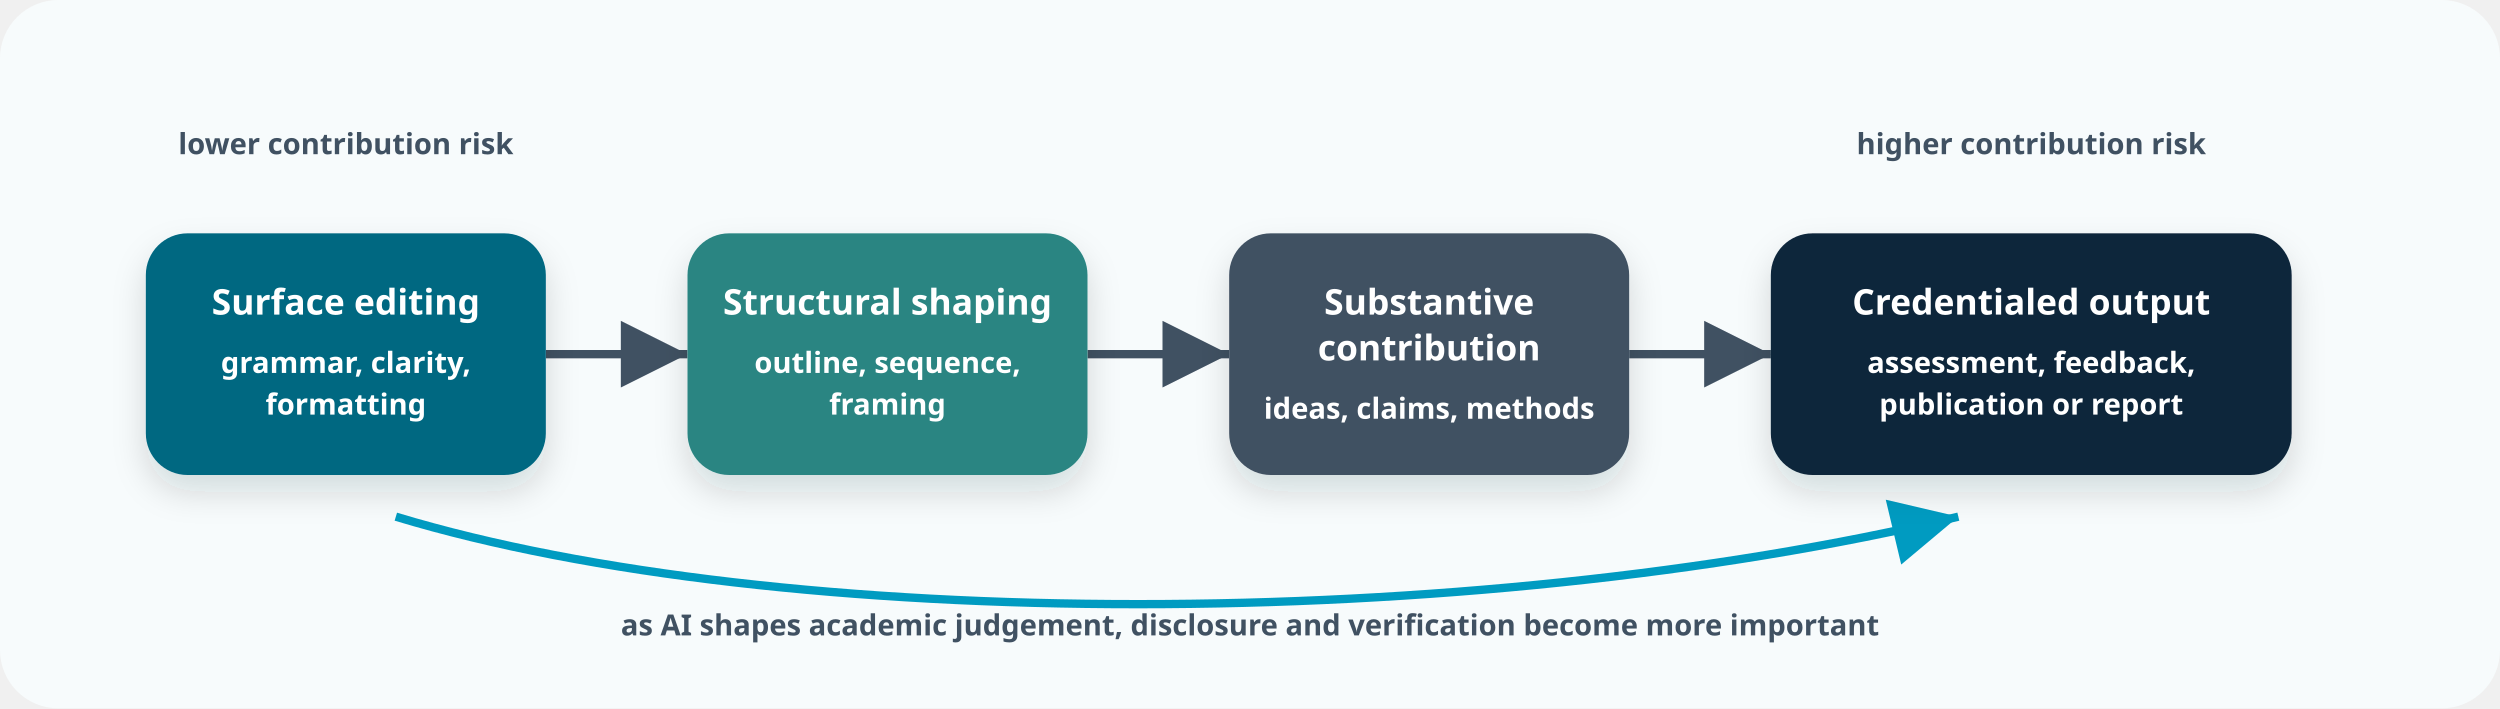
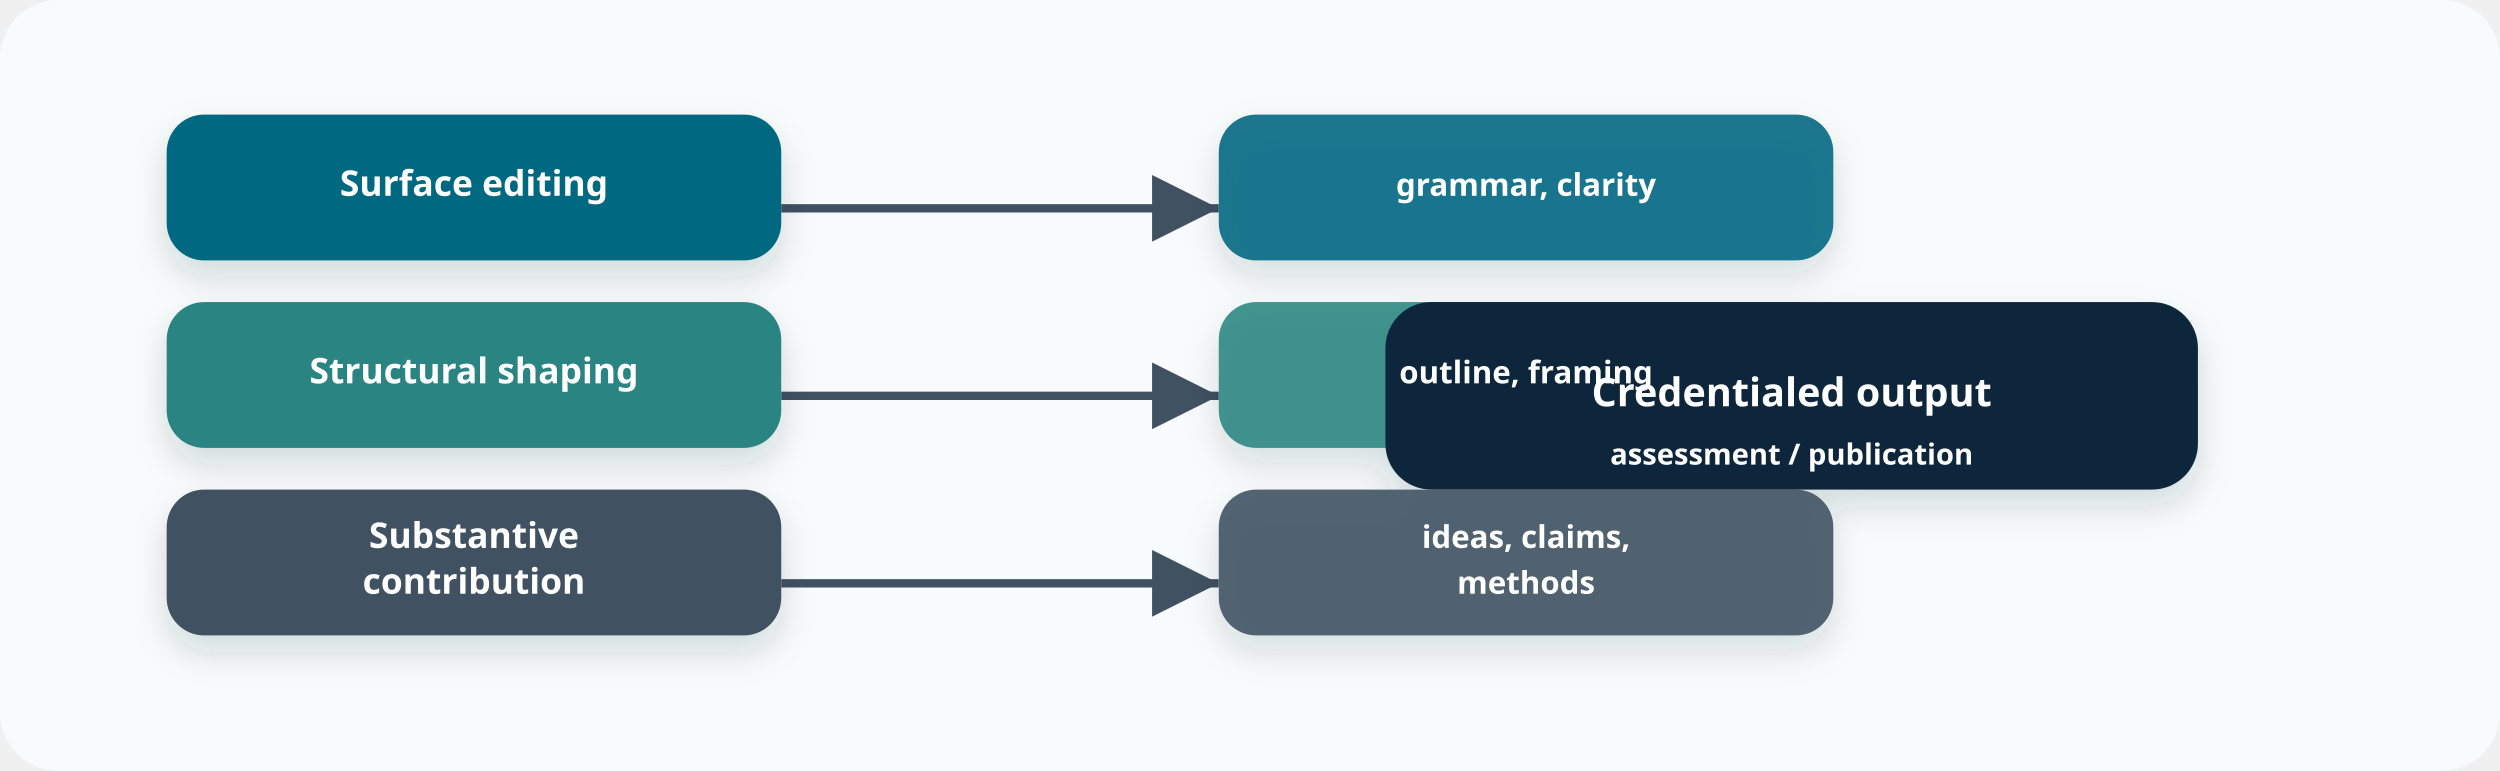
- <svg xmlns="http://www.w3.org/2000/svg" width="1200" height="340" viewBox="0 0 1200 340" role="img" aria-labelledby="title desc">
+ <svg xmlns="http://www.w3.org/2000/svg" width="1200" height="370" viewBox="0 0 1200 370" role="img" aria-labelledby="title desc">
  <defs>
    <marker id="arrow" markerWidth="12" markerHeight="12" refX="10" refY="6" orient="auto">
      <path d="M2 2 L10 6 L2 10 Z" fill="#405162" />
    </marker>
-     <marker id="arrow-risk" markerWidth="12" markerHeight="12" refX="10" refY="6" orient="auto">
+     <marker id="arrow-light" markerWidth="12" markerHeight="12" refX="10" refY="6" orient="auto">
      <path d="M2 2 L10 6 L2 10 Z" fill="#009bc1" />
    </marker>
    <filter id="shadow" x="-10%" y="-20%" width="120%" height="145%">
      <feDropShadow dx="0" dy="8" stdDeviation="8" flood-color="#10263b" flood-opacity="0.15" />
    </filter>
  </defs>
-   <rect width="1200" height="340" rx="28" fill="#f7fbfc" />
+   <rect width="1200" height="370" rx="28" fill="#f7fbfc" />
  <g stroke="#405162" stroke-width="4" marker-end="url(#arrow)" fill="none">
-     <path d="M262 170 H330" />
-     <path d="M522 170 H590" />
-     <path d="M782 170 H850" />
-   </g>
-   <g stroke="#009bc1" stroke-width="4" marker-end="url(#arrow-risk)" fill="none">
-     <path d="M190 248 C375 304 705 304 940 248" />
+     <path d="M375 100 H585" />
+     <path d="M375 190 H585" />
+     <path d="M375 280 H585" />
  </g>
  <g filter="url(#shadow)" font-family="sans-serif">
-     <rect x="70" y="112" width="192" height="116" rx="20" fill="#006781" />
-     <rect x="330" y="112" width="192" height="116" rx="20" fill="#298582" />
-     <rect x="590" y="112" width="192" height="116" rx="20" fill="#405162" />
-     <rect x="850" y="112" width="250" height="116" rx="20" fill="#10263b" />
+     <rect x="80" y="55" width="295" height="70" rx="18" fill="#006781" />
+     <rect x="585" y="55" width="295" height="70" rx="18" fill="#006781" fill-opacity="0.88" />
+     <rect x="80" y="145" width="295" height="70" rx="18" fill="#298582" />
+     <rect x="585" y="145" width="295" height="70" rx="18" fill="#298582" fill-opacity="0.88" />
+     <rect x="80" y="235" width="295" height="70" rx="18" fill="#405162" />
+     <rect x="585" y="235" width="295" height="70" rx="18" fill="#405162" fill-opacity="0.88" />
+     <rect x="665" y="145" width="390" height="90" rx="22" fill="#10263b" />
  </g>
-   <g font-family="sans-serif" fill="#ffffff" text-anchor="middle">
-     <text x="166" y="151" font-size="17" font-weight="700">Surface editing</text>
-     <text x="166" y="179" font-size="14" font-weight="650">grammar, clarity,</text>
-     <text x="166" y="199" font-size="14" font-weight="650">formatting</text>
-     <text x="426" y="151" font-size="17" font-weight="700">Structural shaping</text>
-     <text x="426" y="179" font-size="14" font-weight="650">outline, sequence,</text>
-     <text x="426" y="199" font-size="14" font-weight="650">framing</text>
-     <text x="686" y="151" font-size="17" font-weight="700">Substantive</text>
-     <text x="686" y="173" font-size="17" font-weight="700">contribution</text>
-     <text x="686" y="201" font-size="14" font-weight="650">ideas, claims, methods</text>
-     <text x="975" y="151" font-size="17" font-weight="700">Credentialed output</text>
-     <text x="975" y="179" font-size="14" font-weight="650">assessment, feedback,</text>
-     <text x="975" y="199" font-size="14" font-weight="650">publication or report</text>
-   </g>
-   <g font-family="sans-serif" fill="#405162" text-anchor="middle">
-     <text x="166" y="74" font-size="14" font-weight="700">lower contribution risk</text>
-     <text x="975" y="74" font-size="14" font-weight="700">higher contribution risk</text>
-     <text x="600" y="305" font-size="14" font-weight="700">as AI shapes academic judgement, disclosure and verification become more important</text>
+   <g font-family="sans-serif">
+     <text x="227.5" y="94.0" font-size="17" font-weight="700" fill="#ffffff" text-anchor="middle">Surface editing</text>
+     <text x="732.5" y="94.0" font-size="15" font-weight="650" fill="#ffffff" text-anchor="middle">grammar, clarity</text>
+     <text x="227.5" y="184.0" font-size="17" font-weight="700" fill="#ffffff" text-anchor="middle">Structural shaping</text>
+     <text x="732.5" y="184.0" font-size="15" font-weight="650" fill="#ffffff" text-anchor="middle">outline, framing</text>
+     <text x="227.5" y="263.0" font-size="17" font-weight="700" fill="#ffffff" text-anchor="middle">Substantive</text>
+     <text x="227.5" y="285.0" font-size="17" font-weight="700" fill="#ffffff" text-anchor="middle">contribution</text>
+     <text x="732.5" y="263.0" font-size="15" font-weight="650" fill="#ffffff" text-anchor="middle">ideas, claims,</text>
+     <text x="732.5" y="285.0" font-size="15" font-weight="650" fill="#ffffff" text-anchor="middle">methods</text>
+     <text x="860" y="195.0" font-size="19" font-weight="700" fill="#ffffff" text-anchor="middle">Credentialed output</text>
+     <text x="860" y="223.0" font-size="14" font-weight="650" fill="#ffffff" text-anchor="middle">assessment / publication</text>
  </g>
</svg>
